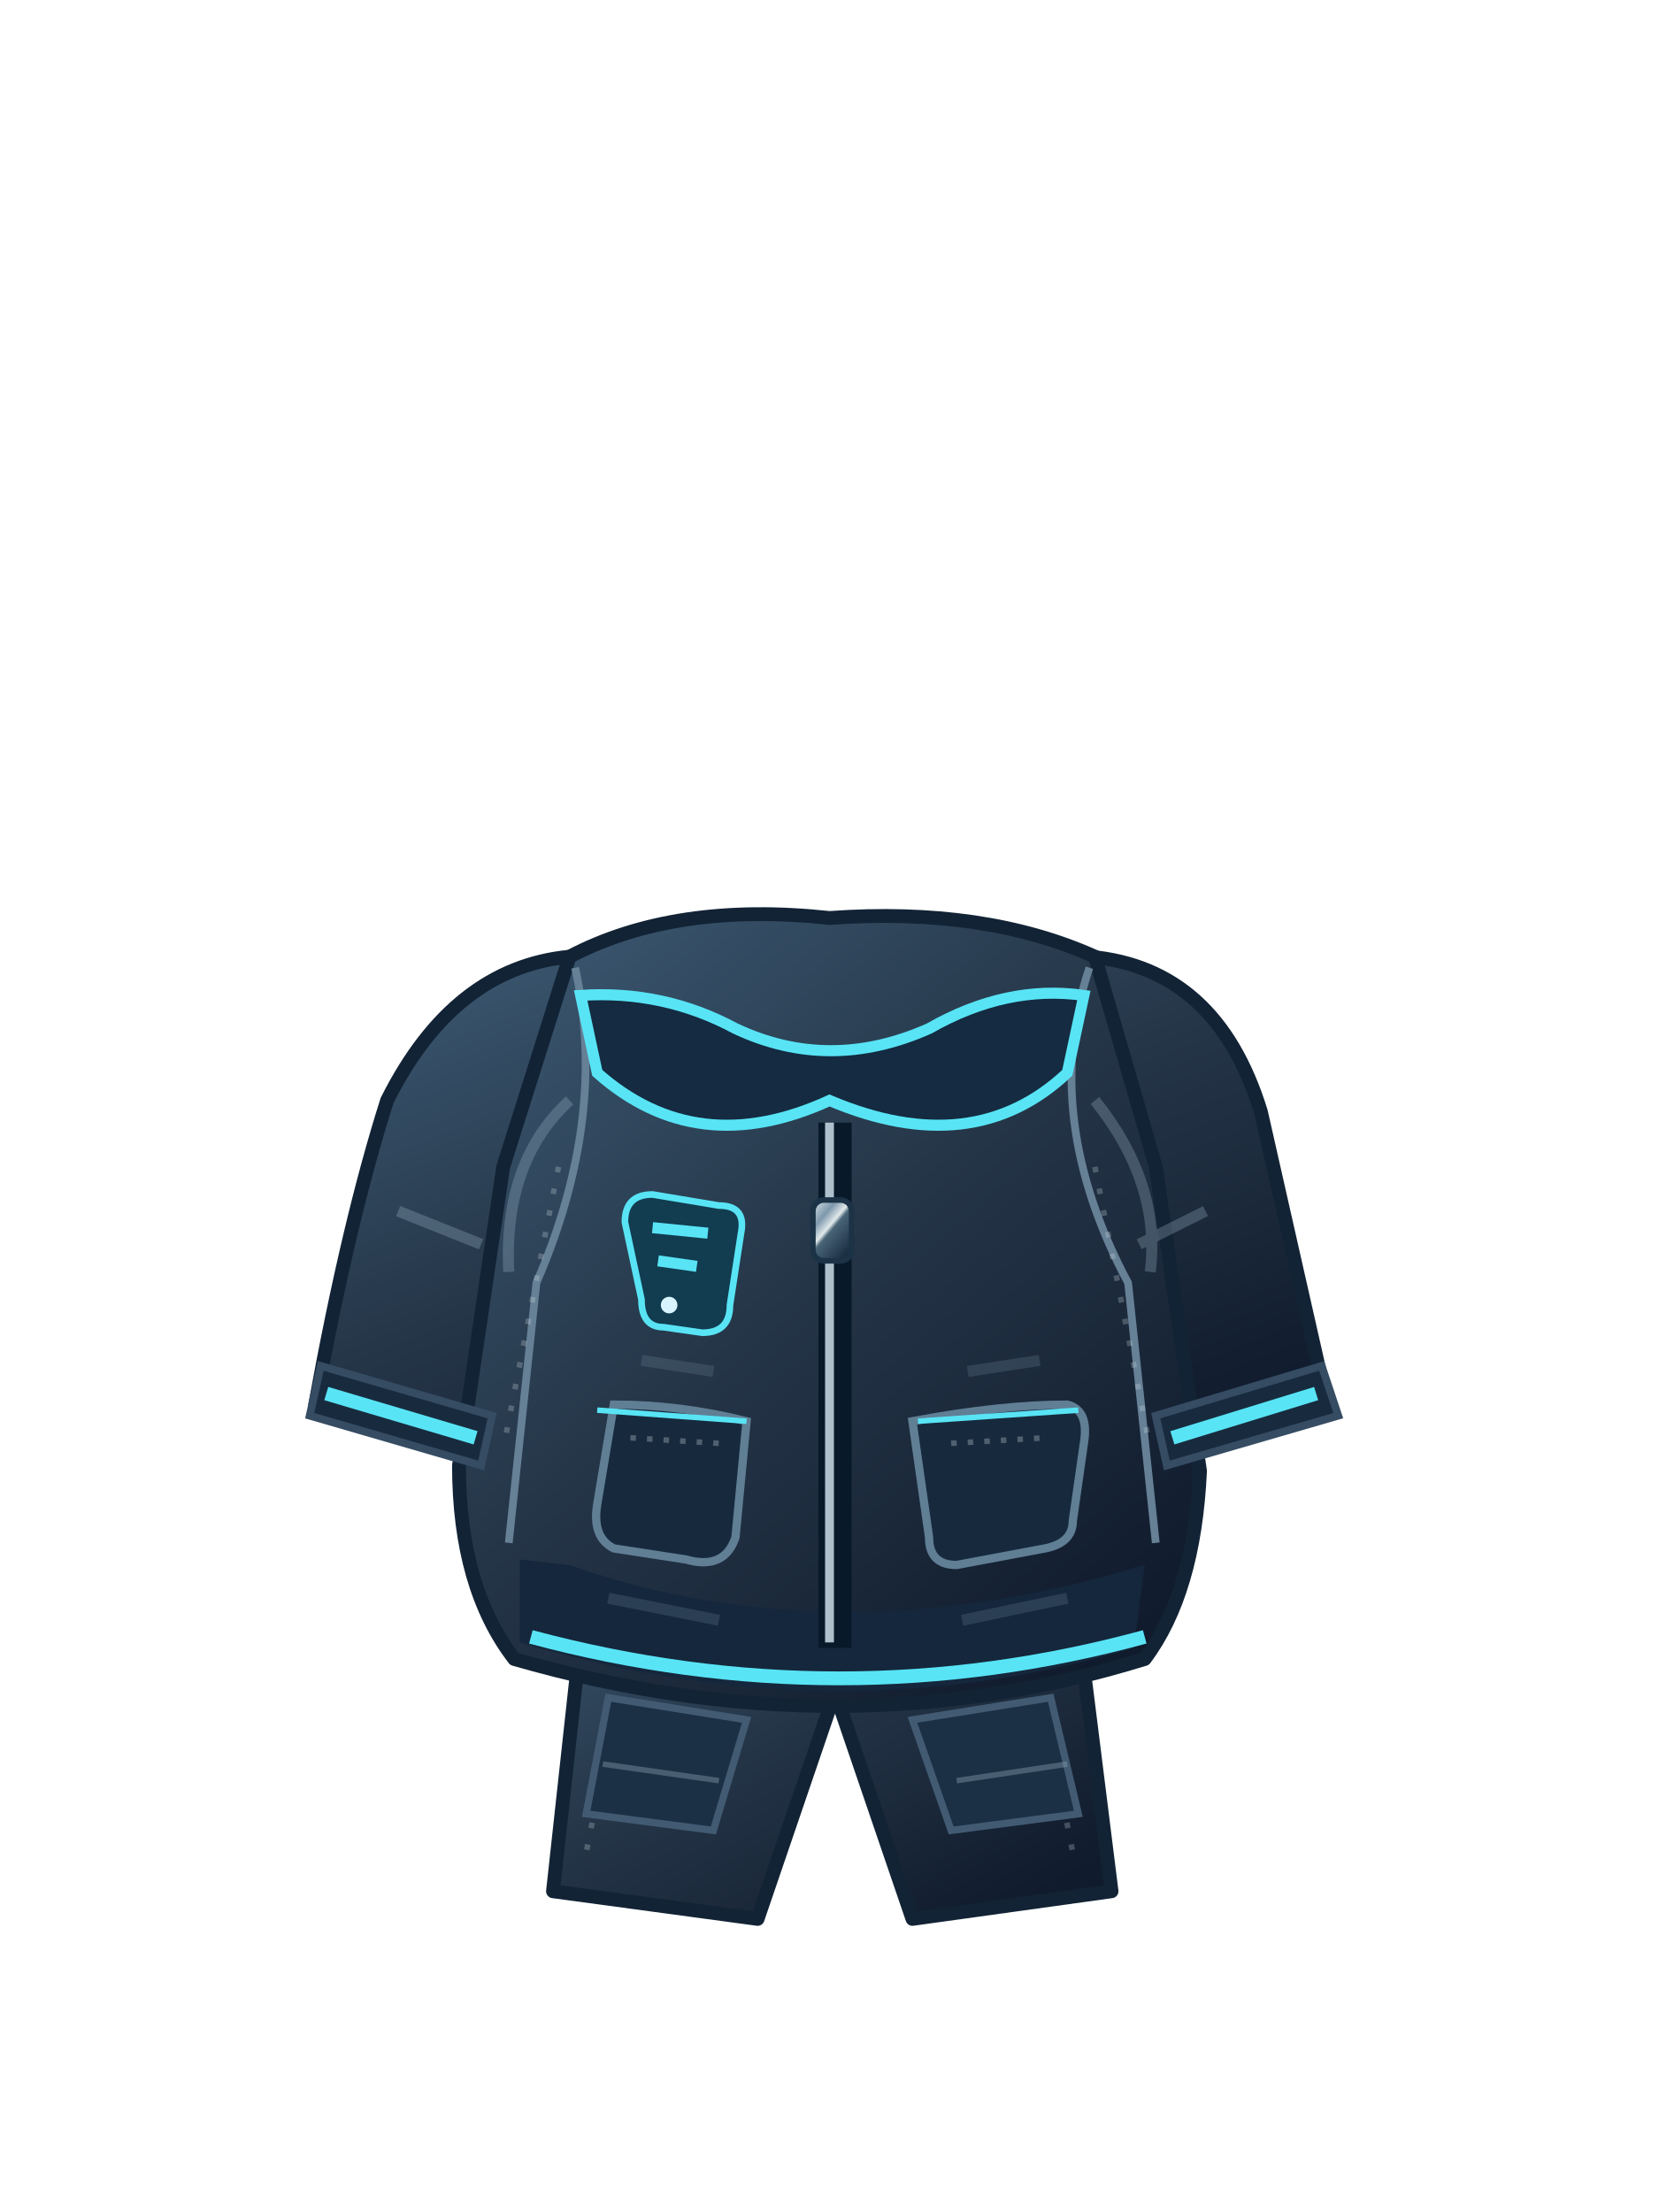
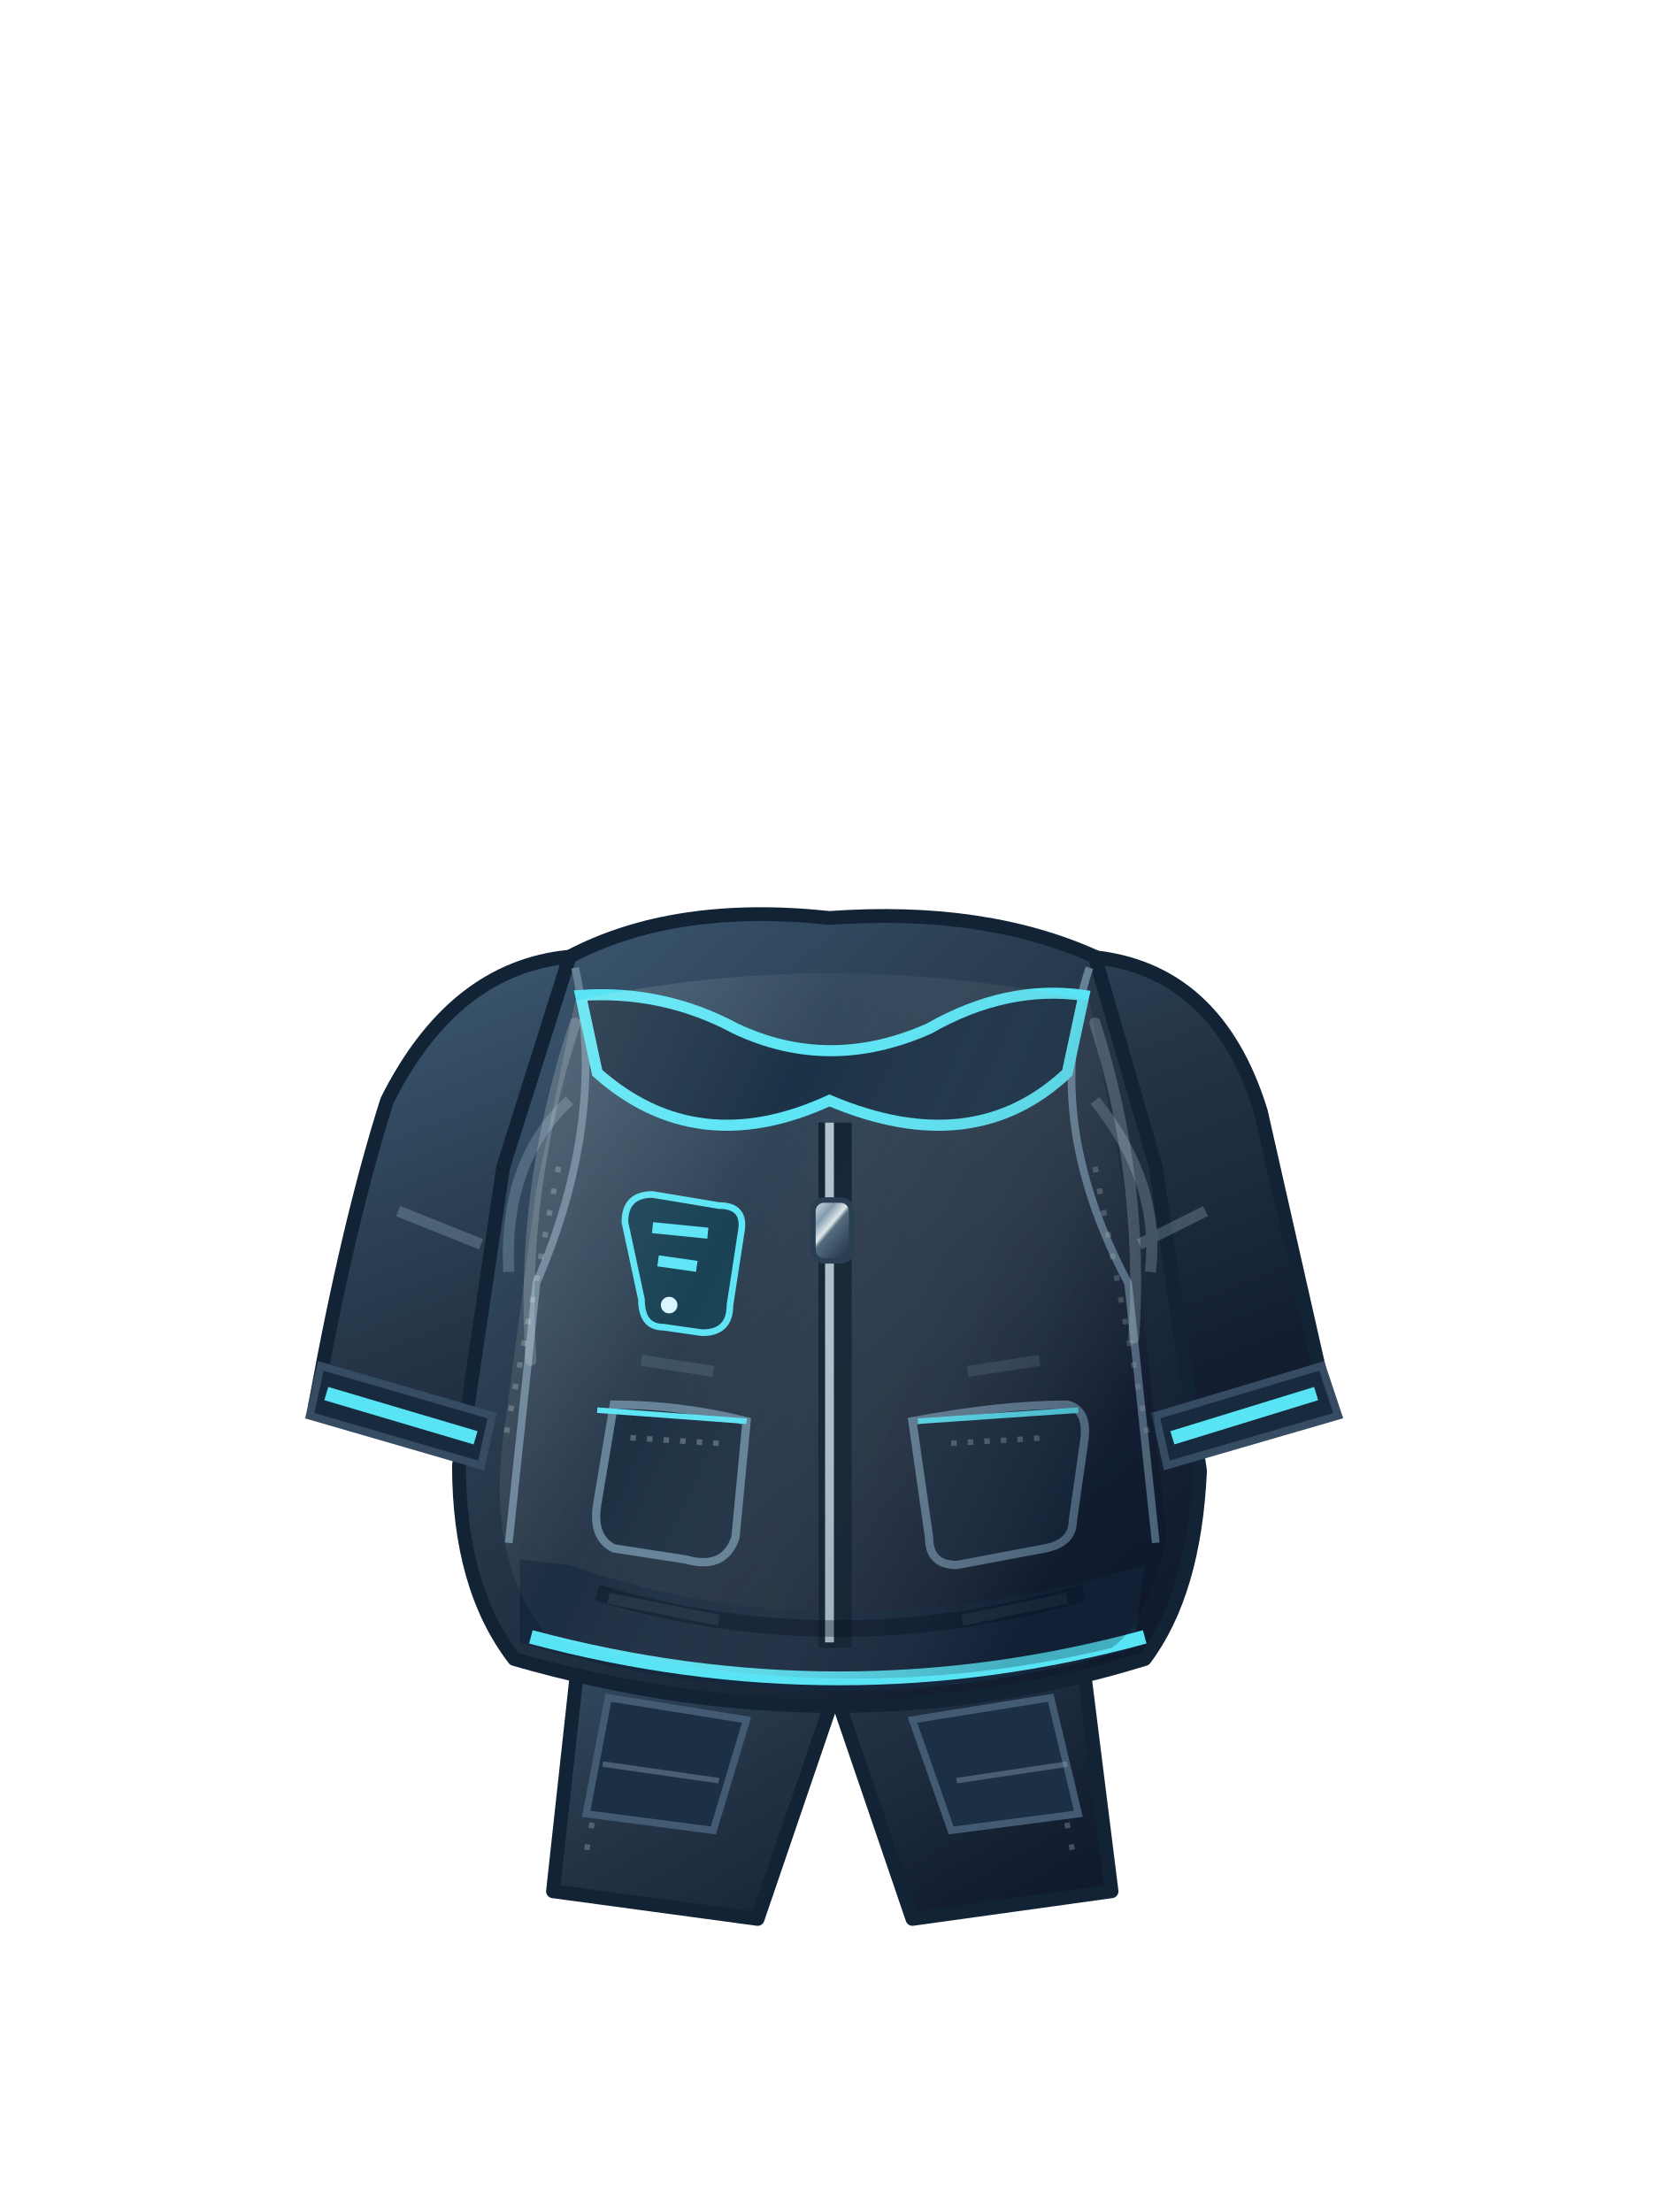
<svg xmlns="http://www.w3.org/2000/svg" viewBox="0 0 300 400">
  <defs>
    <radialGradient id="skin" cx=".32" cy=".2" r=".85">
      <stop stop-color="#eac086" />
      <stop offset=".55" stop-color="#93603e" />
      <stop offset="1" stop-color="#392b37" />
    </radialGradient>
    <linearGradient id="cloth" x2=".8" y2="1">
      <stop stop-color="#3d5b75" />
      <stop offset=".5" stop-color="#253648" />
      <stop offset="1" stop-color="#101b2d" />
    </linearGradient>
    <linearGradient id="metal" x2=".75" y2="1">
      <stop stop-color="#dce6e9" />
      <stop offset=".3" stop-color="#7e98ac" />
      <stop offset=".48" stop-color="#e1e9eb" />
      <stop offset=".55" stop-color="#496477" />
      <stop offset="1" stop-color="#192c40" />
    </linearGradient>
    <linearGradient id="trim" x2="1" y2="1">
      <stop stop-color="#edfcff" />
      <stop offset=".4" stop-color="#58e4f5" />
      <stop offset="1" stop-color="#287c9f" />
    </linearGradient>
    <linearGradient id="leather" x2=".8" y2="1">
      <stop stop-color="#c59269" />
      <stop offset=".5" stop-color="#855339" />
      <stop offset="1" stop-color="#392722" />
    </linearGradient>
    <linearGradient id="hair" x2=".3" y2="1">
      <stop stop-color="#8f5a36" />
      <stop offset=".6" stop-color="#492b25" />
      <stop offset="1" stop-color="#241b22" />
    </linearGradient>
    <radialGradient id="lens" cx=".3" cy=".15">
      <stop stop-color="#84d9ef" />
      <stop offset=".6" stop-color="#153e64" />
      <stop offset="1" stop-color="#09182b" />
    </radialGradient>
  </defs>
  <g stroke="#122335" stroke-width="2.5" stroke-linejoin="round">
    <path d="M107 278Q150 271 193 278L201 342L165 347L151 306L137 347L100 342Z" fill="url(#cloth)" />
    <path d="M103 173Q82 175 70 199Q63 221 57 254L88 264L105 221ZM197 173Q220 175 228 201L240 254L210 264L194 221Z" fill="url(#cloth)" />
    <path d="M103 173Q122 163 150 166Q178 164 198 173L209 211L217 266Q216 288 207 300Q152 317 93 300Q83 287 83 265L91 211Z" fill="url(#cloth)" />
  </g>
  <path d="M104 175Q110 202 97 232L92 279M197 175Q188 202 204 232L209 279" fill="none" stroke="#668096" stroke-width="1.4" />
  <path d="M105 180Q120 179 133 186Q150 194 168 186Q182 178 196 180L193 194Q176 210 150 199Q126 210 108 194Z" fill="#142b41" stroke="#58e4f5" stroke-width="2" />
  <path d="M103 199Q91 210 92 230M198 199Q210 214 208 230M72 219l15 6m131-6-12 6" fill="none" stroke="#a4bdd0" opacity=".28" stroke-width="2" />
  <path d="M103 283Q151 300 207 283L205 298Q151 314 94 297L94 282Z" fill="#15273c" />
  <path d="M96 296Q152 311 207 296" fill="none" stroke="#58e4f5" stroke-width="2.5" />
  <path d="M151 203V298" stroke="#081a2a" stroke-width="6" />
  <path d="M150 203V297" stroke="#adc1cd" stroke-width="1.6" />
  <path d="M111 254Q123 254 135 257L133 278Q131 284 124 282L111 280Q107 278 108 272ZM165 257Q181 254 193 254Q197 255 196 261L194 275Q194 279 189 280L173 283Q168 283 168 278Z" fill="#172a3d" stroke="#607e94" stroke-width="1.5" />
  <path d="M108 255l27 2m31 0 29-2" stroke="#58e4f5" stroke-width="1" />
  <path d="M114 260l16 1m42 0 17-1" stroke="#b7c6cf" opacity=".35" stroke-dasharray="1 2" />
  <rect x="147" y="217" width="7" height="11" rx="2" fill="url(#metal)" stroke="#1c3347" />
  <path d="M118 216L130 218Q135 218 134 223L132 236Q132 241 127 241L120 240Q116 240 116 235L113 221Q113 216 118 216Z" fill="#123c50" stroke="#58e4f5" stroke-width="1.2" />
  <path d="M118 222l10 1m-9 5 7 1" stroke="#58e4f5" stroke-width="2" />
  <circle cx="121" cy="236" r="1.5" fill="#d8f5ff" />
  <path d="M58 247L89 256L87 265L56 256ZM209 256L239 247L242 256L211 265Z" fill="#182b3e" stroke="#354c63" stroke-width="1.4" />
  <path d="M59 252L86 260M212 260L238 252" stroke="#58e4f5" stroke-width="2.5" />
  <path d="M101 211L91 262M198 211L208 262M111 310L106 335M189 310L194 335" fill="none" stroke="#dce8ed" opacity=".25" stroke-dasharray="1 3" />
  <path d="M110 307L135 311L129 331L106 328ZM165 311L190 307L195 328L172 331Z" fill="#1c3045" stroke="#425b72" stroke-width="1.3" />
  <path d="M109 319l21 3m43 0 20-3" stroke="#8ca4b5" opacity=".4" />
  <path d="M116 246l13 2m46 0 13-2M110 289l20 4m44 0 19-4" stroke="#7a94a8" opacity=".22" stroke-width="2" />
+   <defs>
+     <linearGradient id="wardrobe-satin" x1="0" y1="0" x2="1" y2=".5">
+       <stop stop-color="#fff2dd" stop-opacity=".19" />
+       <stop offset=".42" stop-color="#fff" stop-opacity=".03" />
+       <stop offset="1" stop-color="#050c20" stop-opacity=".25" />
+     </linearGradient>
+     <linearGradient id="wardrobe-fold">
+       <stop stop-color="#fff0e1" stop-opacity=".3" />
+       <stop offset=".4" stop-color="#fff" stop-opacity="0" />
+       <stop offset="1" stop-color="#080c26" stop-opacity=".3" />
+     </linearGradient>
+   </defs>
+   <g id="wardrobe-finish">
+     <path d="M104 181Q150 171 197 181L206 230L211 278Q207 294 201 298Q151 310 99 296Q88 282 91 260L97 215Z" fill="url(#wardrobe-satin)" />
+     <path d="M104 185Q94 215 96 246M198 185Q207 213 205 242" fill="none" stroke="#e9f5fa" stroke-opacity=".2" stroke-width="2" stroke-linecap="round" />
+     <path d="M108 288Q151 301 196 288" fill="none" stroke="#050b19" stroke-opacity=".32" stroke-width="3" />
+   </g>
</svg>
